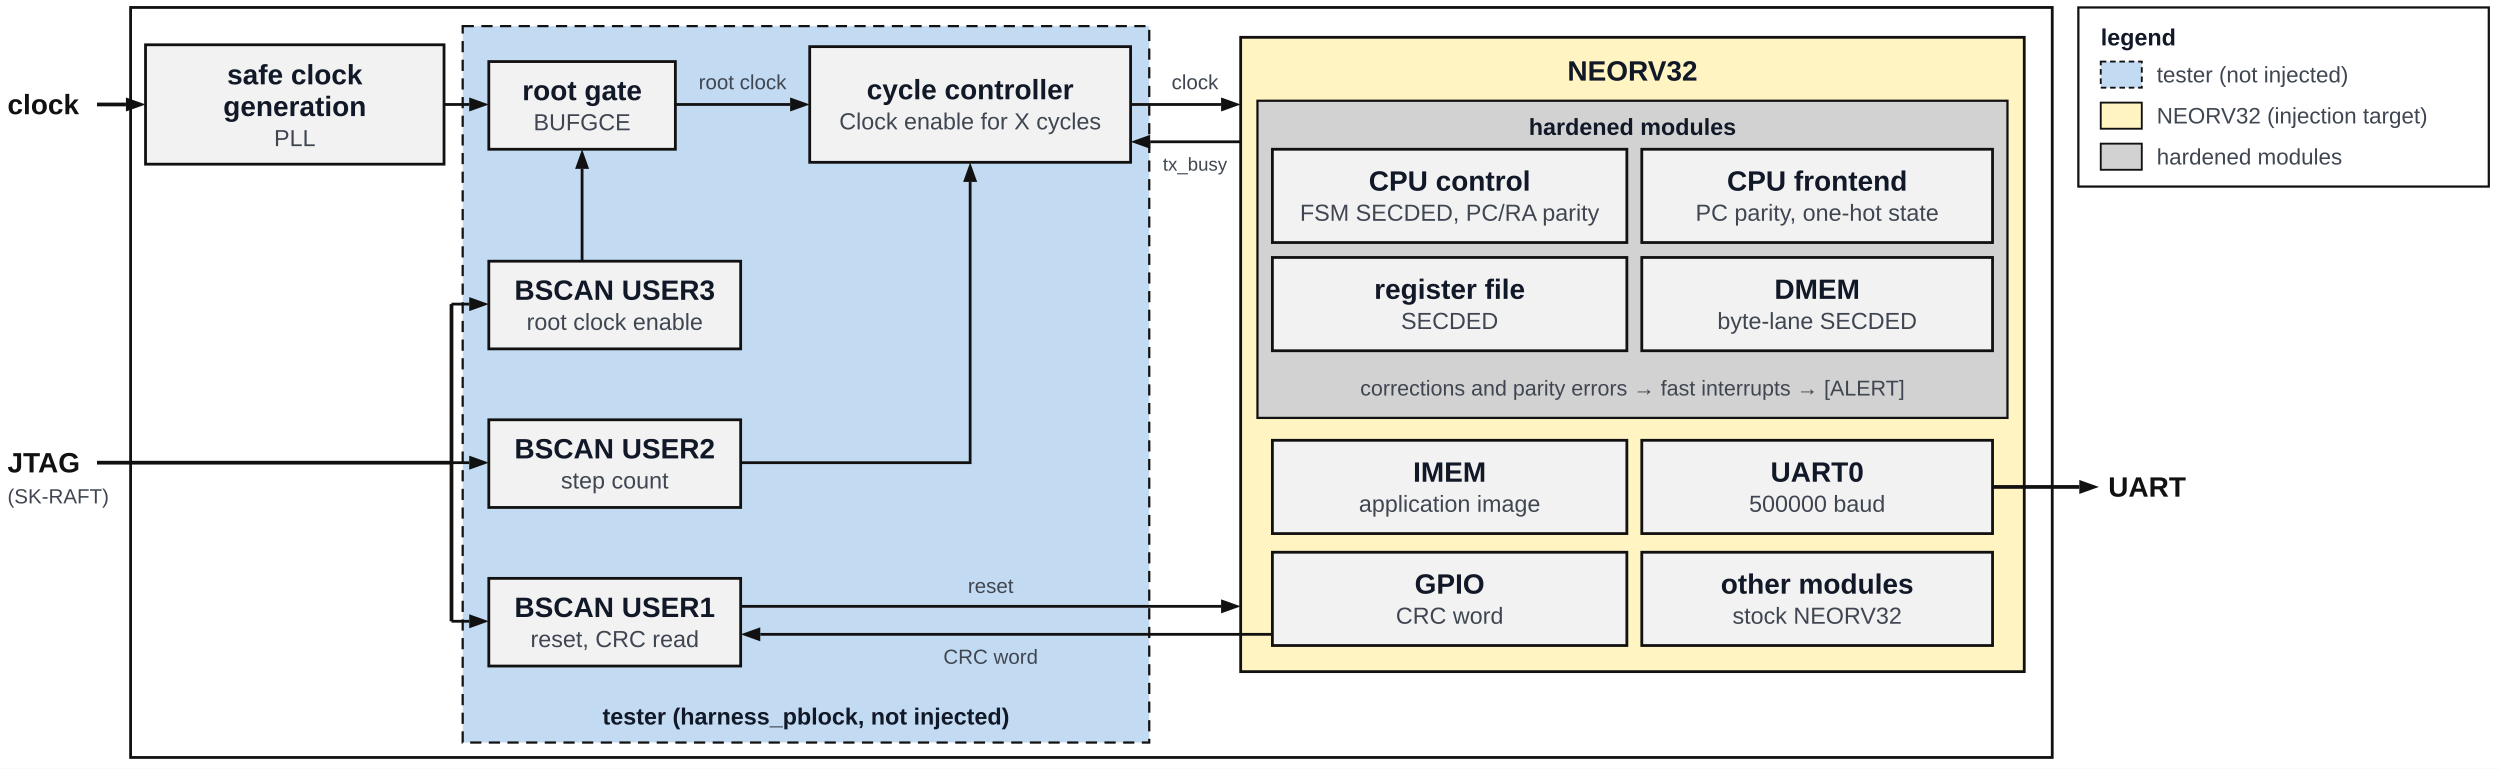
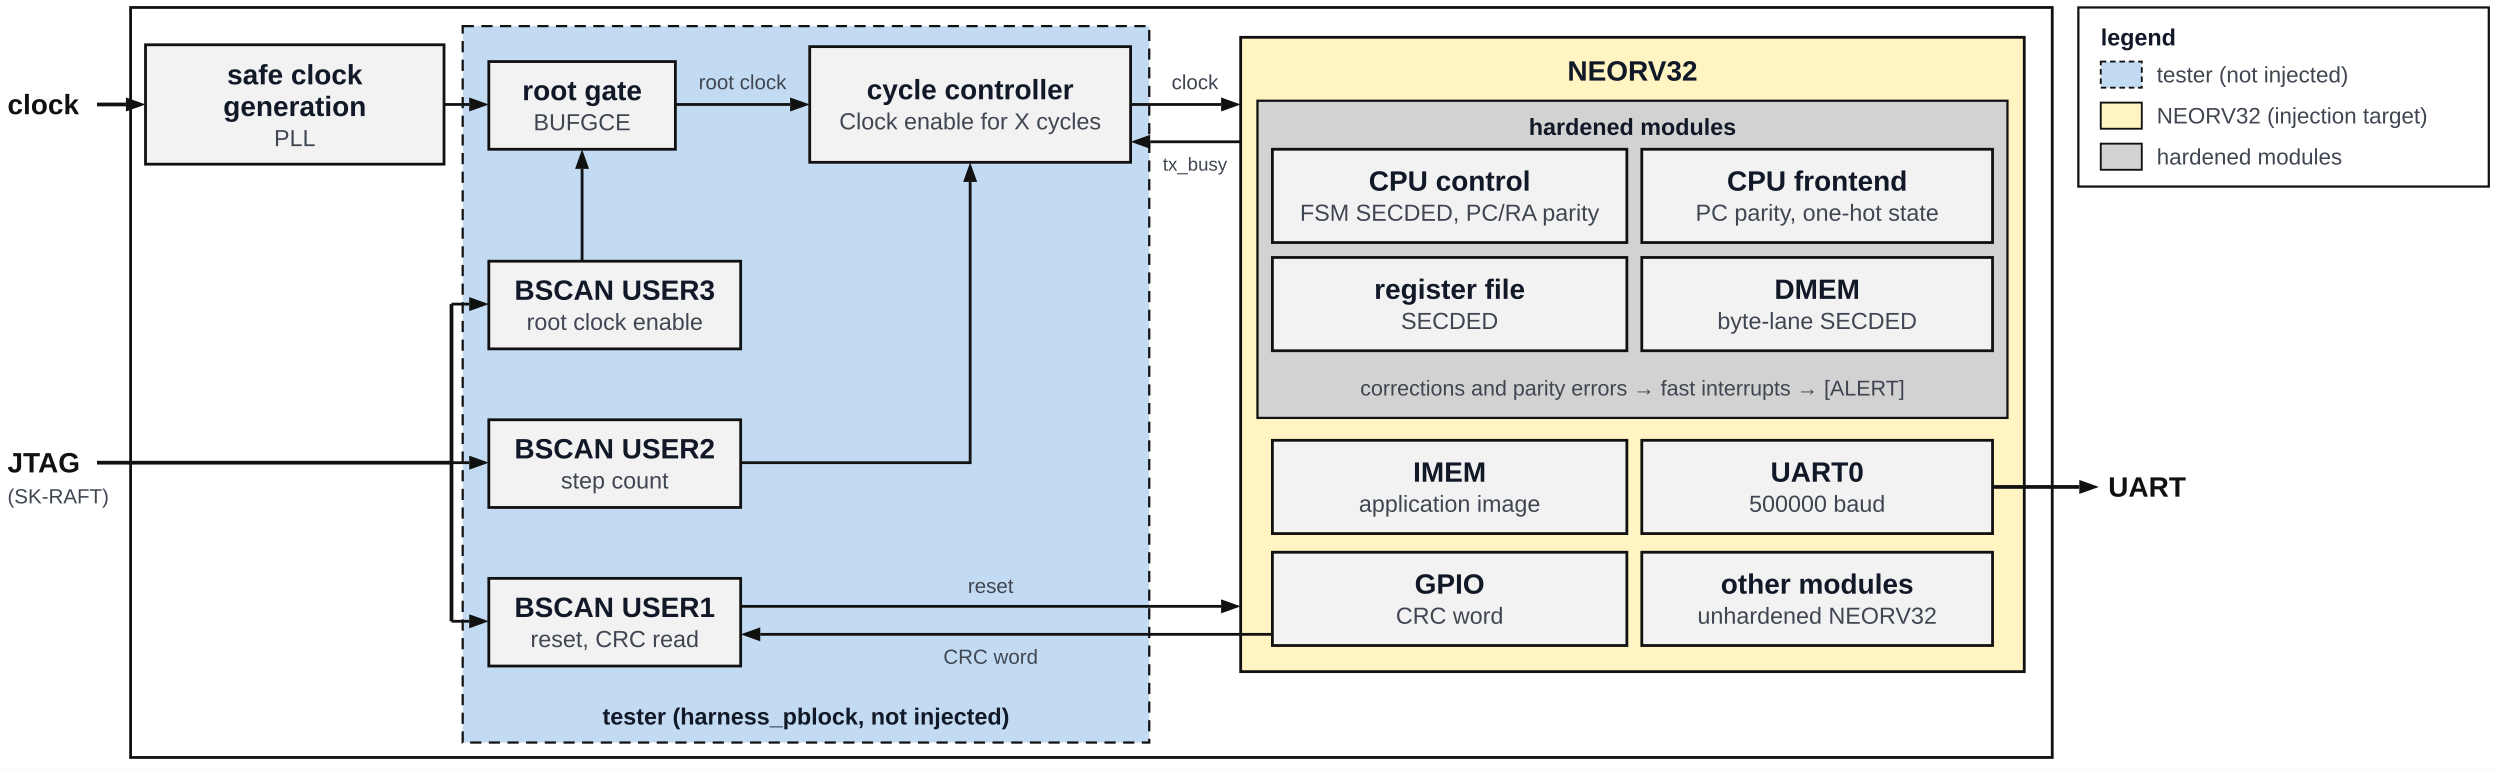
<svg xmlns="http://www.w3.org/2000/svg" width="1340" height="412" viewBox="0 0 1340 412" font-family="Ubuntu, 'Liberation Sans', Arial, Helvetica, sans-serif">
  <rect width="1340" height="412" fill="#ffffff" />
  <rect x="70" y="4" width="1030" height="402" fill="#FFFFFF" stroke="#111111" stroke-width="1.5" />
  <rect x="248" y="14" width="368" height="384" fill="#C3DBF2" stroke="#111111" stroke-width="1.2" stroke-dasharray="6 4" />
  <text x="432" y="384" font-size="12.5" font-weight="700" fill="#111827" text-anchor="middle" dominant-baseline="central">tester (harness_pblock, not injected)</text>
  <text x="4" y="56" font-size="15" font-weight="700" fill="#111111" text-anchor="start" dominant-baseline="central">clock</text>
  <path d="M52,56 L67.5,56" fill="none" stroke="#111111" stroke-width="2" stroke-linejoin="miter" />
  <polygon points="78,56 67.5,59.75 67.5,52.25" fill="#111111" />
  <rect x="78" y="24" width="160" height="64" fill="#F2F2F2" stroke="#111111" stroke-width="1.5" />
  <text x="158" y="40" font-size="15" font-weight="700" fill="#111827" text-anchor="middle" dominant-baseline="central">safe clock</text>
  <text x="158" y="57" font-size="15" font-weight="700" fill="#111827" text-anchor="middle" dominant-baseline="central">generation</text>
  <text x="158" y="74" font-size="12.5" font-weight="400" fill="#3F4651" text-anchor="middle" dominant-baseline="central">PLL</text>
  <rect x="262" y="33" width="100" height="47" fill="#F2F2F2" stroke="#111111" stroke-width="1.5" />
  <text x="312.0" y="48.5" font-size="15" font-weight="700" fill="#111827" text-anchor="middle" dominant-baseline="central">root gate</text>
  <text x="312.0" y="65.5" font-size="12.5" font-weight="400" fill="#3F4651" text-anchor="middle" dominant-baseline="central">BUFGCE</text>
  <path d="M238,56 L251.5,56" fill="none" stroke="#111111" stroke-width="1.5" stroke-linejoin="miter" />
  <polygon points="262,56 251.5,59.75 251.5,52.25" fill="#111111" />
  <rect x="434" y="25" width="172" height="62" fill="#F2F2F2" stroke="#111111" stroke-width="1.5" />
  <text x="520.0" y="48.0" font-size="15" font-weight="700" fill="#111827" text-anchor="middle" dominant-baseline="central">cycle controller</text>
  <text x="520.0" y="65.0" font-size="12.5" font-weight="400" fill="#3F4651" text-anchor="middle" dominant-baseline="central">Clock enable for X cycles</text>
  <path d="M362,56 L423.5,56" fill="none" stroke="#111111" stroke-width="1.5" stroke-linejoin="miter" />
  <polygon points="434,56 423.5,59.75 423.5,52.25" fill="#111111" />
  <text x="398" y="44" font-size="11" font-weight="400" fill="#3F4651" text-anchor="middle" dominant-baseline="central">root clock</text>
  <path d="M606,56 L654.5,56" fill="none" stroke="#111111" stroke-width="1.5" stroke-linejoin="miter" />
  <polygon points="665,56 654.5,59.75 654.5,52.25" fill="#111111" />
  <text x="640.5" y="44" font-size="11" font-weight="400" fill="#3F4651" text-anchor="middle" dominant-baseline="central">clock</text>
  <rect x="262" y="140" width="135" height="47" fill="#F2F2F2" stroke="#111111" stroke-width="1.5" />
  <text x="329.5" y="155.5" font-size="15" font-weight="700" fill="#111827" text-anchor="middle" dominant-baseline="central">BSCAN USER3</text>
  <text x="329.5" y="172.5" font-size="12.5" font-weight="400" fill="#3F4651" text-anchor="middle" dominant-baseline="central">root clock enable</text>
  <path d="M312,140 L312,90.5" fill="none" stroke="#111111" stroke-width="1.5" stroke-linejoin="miter" />
  <polygon points="312,80 315.75,90.5 308.25,90.5" fill="#111111" />
  <rect x="262" y="225" width="135" height="47" fill="#F2F2F2" stroke="#111111" stroke-width="1.5" />
  <text x="329.5" y="240.5" font-size="15" font-weight="700" fill="#111827" text-anchor="middle" dominant-baseline="central">BSCAN USER2</text>
  <text x="329.5" y="257.5" font-size="12.5" font-weight="400" fill="#3F4651" text-anchor="middle" dominant-baseline="central">step count</text>
  <rect x="262" y="310" width="135" height="47" fill="#F2F2F2" stroke="#111111" stroke-width="1.5" />
  <text x="329.5" y="325.5" font-size="15" font-weight="700" fill="#111827" text-anchor="middle" dominant-baseline="central">BSCAN USER1</text>
  <text x="329.5" y="342.5" font-size="12.5" font-weight="400" fill="#3F4651" text-anchor="middle" dominant-baseline="central">reset, CRC read</text>
  <path d="M397,248 L520,248 L520,97.5" fill="none" stroke="#111111" stroke-width="1.5" stroke-linejoin="miter" />
  <polygon points="520,87 523.75,97.5 516.25,97.5" fill="#111111" />
  <text x="4" y="248" font-size="15" font-weight="700" fill="#111111" text-anchor="start" dominant-baseline="central">JTAG</text>
  <text x="4" y="266" font-size="11" font-weight="400" fill="#3F4651" text-anchor="start" dominant-baseline="central">(SK-RAFT)</text>
  <path d="M52,248 L242,248" fill="none" stroke="#111111" stroke-width="2" stroke-linejoin="miter" />
  <path d="M242,163 L242,333" fill="none" stroke="#111111" stroke-width="2" stroke-linejoin="miter" />
  <path d="M242,163 L251.5,163" fill="none" stroke="#111111" stroke-width="1.5" stroke-linejoin="miter" />
  <polygon points="262,163 251.5,166.75 251.5,159.25" fill="#111111" />
  <path d="M242,248 L251.5,248" fill="none" stroke="#111111" stroke-width="1.5" stroke-linejoin="miter" />
  <polygon points="262,248 251.5,251.75 251.5,244.25" fill="#111111" />
  <path d="M242,333 L251.5,333" fill="none" stroke="#111111" stroke-width="1.5" stroke-linejoin="miter" />
  <polygon points="262,333 251.5,336.75 251.5,329.25" fill="#111111" />
  <g transform="translate(50,0)">
    <rect x="615" y="20" width="420" height="340" fill="#FFF4C2" stroke="#111111" stroke-width="1.5" />
    <text x="825" y="38" font-size="15" font-weight="700" fill="#111827" text-anchor="middle" dominant-baseline="central">NEORV32</text>
    <rect x="624" y="54" width="402" height="170" fill="#D2D2D2" stroke="#111111" stroke-width="1.2" />
    <text x="825" y="68" font-size="12.5" font-weight="700" fill="#111827" text-anchor="middle" dominant-baseline="central">hardened modules</text>
    <rect x="632" y="80" width="190" height="50" fill="#F2F2F2" stroke="#111111" stroke-width="1.5" />
    <text x="727.0" y="97.0" font-size="15" font-weight="700" fill="#111827" text-anchor="middle" dominant-baseline="central">CPU control</text>
    <text x="727.0" y="114.0" font-size="12.5" font-weight="400" fill="#3F4651" text-anchor="middle" dominant-baseline="central">FSM SECDED, PC/RA parity</text>
    <rect x="830" y="80" width="188" height="50" fill="#F2F2F2" stroke="#111111" stroke-width="1.5" />
    <text x="924.0" y="97.0" font-size="15" font-weight="700" fill="#111827" text-anchor="middle" dominant-baseline="central">CPU frontend</text>
    <text x="924.0" y="114.0" font-size="12.5" font-weight="400" fill="#3F4651" text-anchor="middle" dominant-baseline="central">PC parity, one-hot state</text>
    <rect x="632" y="138" width="190" height="50" fill="#F2F2F2" stroke="#111111" stroke-width="1.5" />
    <text x="727.0" y="155.0" font-size="15" font-weight="700" fill="#111827" text-anchor="middle" dominant-baseline="central">register file</text>
    <text x="727.0" y="172.0" font-size="12.5" font-weight="400" fill="#3F4651" text-anchor="middle" dominant-baseline="central">SECDED</text>
    <rect x="830" y="138" width="188" height="50" fill="#F2F2F2" stroke="#111111" stroke-width="1.5" />
    <text x="924.0" y="155.0" font-size="15" font-weight="700" fill="#111827" text-anchor="middle" dominant-baseline="central">DMEM</text>
    <text x="924.0" y="172.0" font-size="12.5" font-weight="400" fill="#3F4651" text-anchor="middle" dominant-baseline="central">byte-lane SECDED</text>
    <text x="825" y="208" font-size="11.5" font-weight="400" fill="#3F4651" text-anchor="middle" dominant-baseline="central">corrections and parity errors → fast interrupts → [ALERT]</text>
    <rect x="632" y="236" width="190" height="50" fill="#F2F2F2" stroke="#111111" stroke-width="1.5" />
    <text x="727.0" y="253.0" font-size="15" font-weight="700" fill="#111827" text-anchor="middle" dominant-baseline="central">IMEM</text>
    <text x="727.0" y="270.0" font-size="12.5" font-weight="400" fill="#3F4651" text-anchor="middle" dominant-baseline="central">application image</text>
    <rect x="830" y="236" width="188" height="50" fill="#F2F2F2" stroke="#111111" stroke-width="1.5" />
    <text x="924.0" y="253.0" font-size="15" font-weight="700" fill="#111827" text-anchor="middle" dominant-baseline="central">UART0</text>
    <text x="924.0" y="270.0" font-size="12.5" font-weight="400" fill="#3F4651" text-anchor="middle" dominant-baseline="central">500000 baud</text>
    <rect x="632" y="296" width="190" height="50" fill="#F2F2F2" stroke="#111111" stroke-width="1.5" />
    <text x="727.0" y="313.0" font-size="15" font-weight="700" fill="#111827" text-anchor="middle" dominant-baseline="central">GPIO</text>
    <text x="727.0" y="330.0" font-size="12.5" font-weight="400" fill="#3F4651" text-anchor="middle" dominant-baseline="central">CRC word</text>
    <rect x="830" y="296" width="188" height="50" fill="#F2F2F2" stroke="#111111" stroke-width="1.5" />
    <text x="924.0" y="313.0" font-size="15" font-weight="700" fill="#111827" text-anchor="middle" dominant-baseline="central">other modules</text>
-     <text x="924.0" y="330.0" font-size="12.5" font-weight="400" fill="#3F4651" text-anchor="middle" dominant-baseline="central">stock NEORV32</text>
+     <text x="924.0" y="330.0" font-size="12.5" font-weight="400" fill="#3F4651" text-anchor="middle" dominant-baseline="central">unhardened NEORV32</text>
    <path d="M1018,261 L1064.5,261" fill="none" stroke="#111111" stroke-width="2" stroke-linejoin="miter" />
    <polygon points="1075,261 1064.5,264.75 1064.5,257.25" fill="#111111" />
    <text x="1080" y="261" font-size="15" font-weight="700" fill="#111111" text-anchor="start" dominant-baseline="central">UART</text>
    <rect x="1064" y="4" width="220" height="96" fill="#FFFFFF" stroke="#111111" stroke-width="1.2" />
    <text x="1076" y="20" font-size="12.5" font-weight="700" fill="#111827" text-anchor="start" dominant-baseline="central">legend</text>
    <rect x="1076" y="33" width="22" height="14" fill="#C3DBF2" stroke="#111111" stroke-width="1" stroke-dasharray="3 2" />
    <text x="1106" y="40" font-size="12" font-weight="400" fill="#3F4651" text-anchor="start" dominant-baseline="central">tester (not injected)</text>
    <rect x="1076" y="55" width="22" height="14" fill="#FFF4C2" stroke="#111111" stroke-width="1" />
    <text x="1106" y="62" font-size="12" font-weight="400" fill="#3F4651" text-anchor="start" dominant-baseline="central">NEORV32 (injection target)</text>
    <rect x="1076" y="77" width="22" height="14" fill="#D2D2D2" stroke="#111111" stroke-width="1" />
    <text x="1106" y="84" font-size="12" font-weight="400" fill="#3F4651" text-anchor="start" dominant-baseline="central">hardened modules</text>
  </g>
  <path d="M665,76 L616.5,76" fill="none" stroke="#111111" stroke-width="1.5" stroke-linejoin="miter" />
  <polygon points="606,76 616.5,79.75 616.5,72.25" fill="#111111" />
  <text x="640.5" y="88" font-size="10" font-weight="400" fill="#3F4651" text-anchor="middle" dominant-baseline="central">tx_busy</text>
  <path d="M397,325 L654.5,325" fill="none" stroke="#111111" stroke-width="1.5" stroke-linejoin="miter" />
  <polygon points="665,325 654.5,328.75 654.5,321.25" fill="#111111" />
  <text x="531" y="314" font-size="11" font-weight="400" fill="#3F4651" text-anchor="middle" dominant-baseline="central">reset</text>
  <path d="M682,340 L407.5,340" fill="none" stroke="#111111" stroke-width="1.5" stroke-linejoin="miter" />
  <polygon points="397,340 407.5,343.75 407.5,336.25" fill="#111111" />
  <text x="531" y="352" font-size="11" font-weight="400" fill="#3F4651" text-anchor="middle" dominant-baseline="central">CRC word</text>
</svg>
